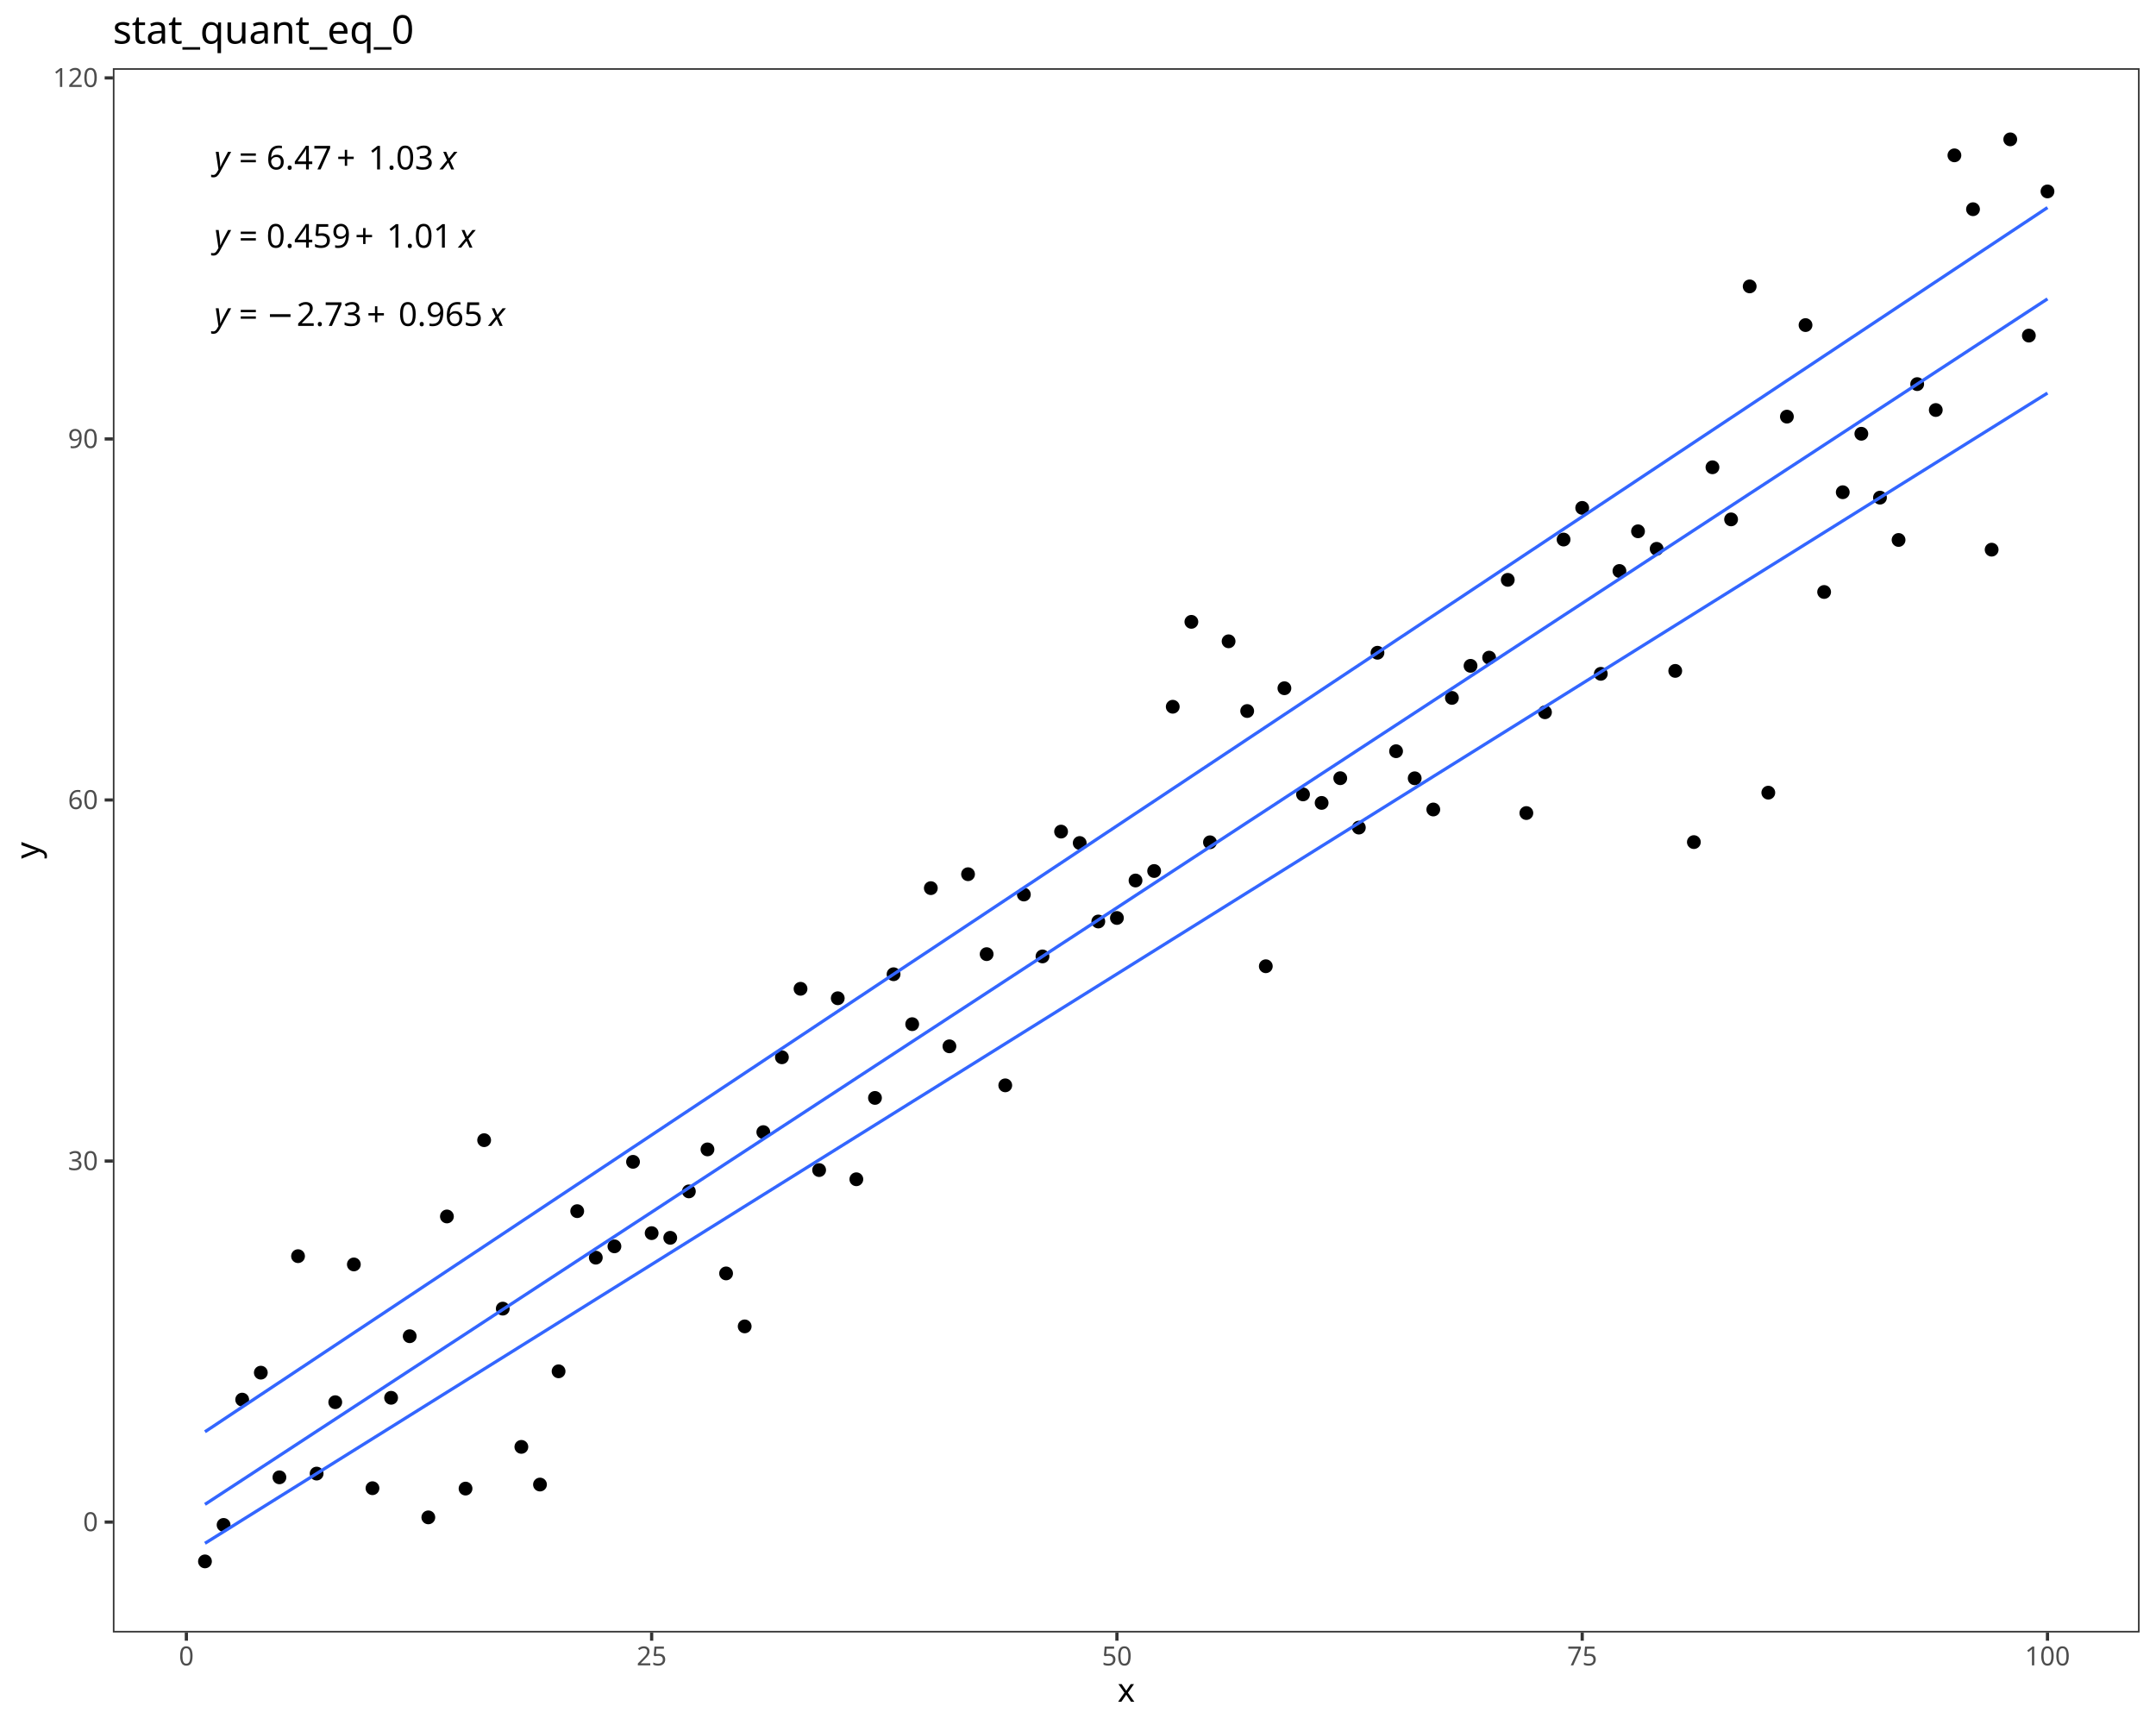
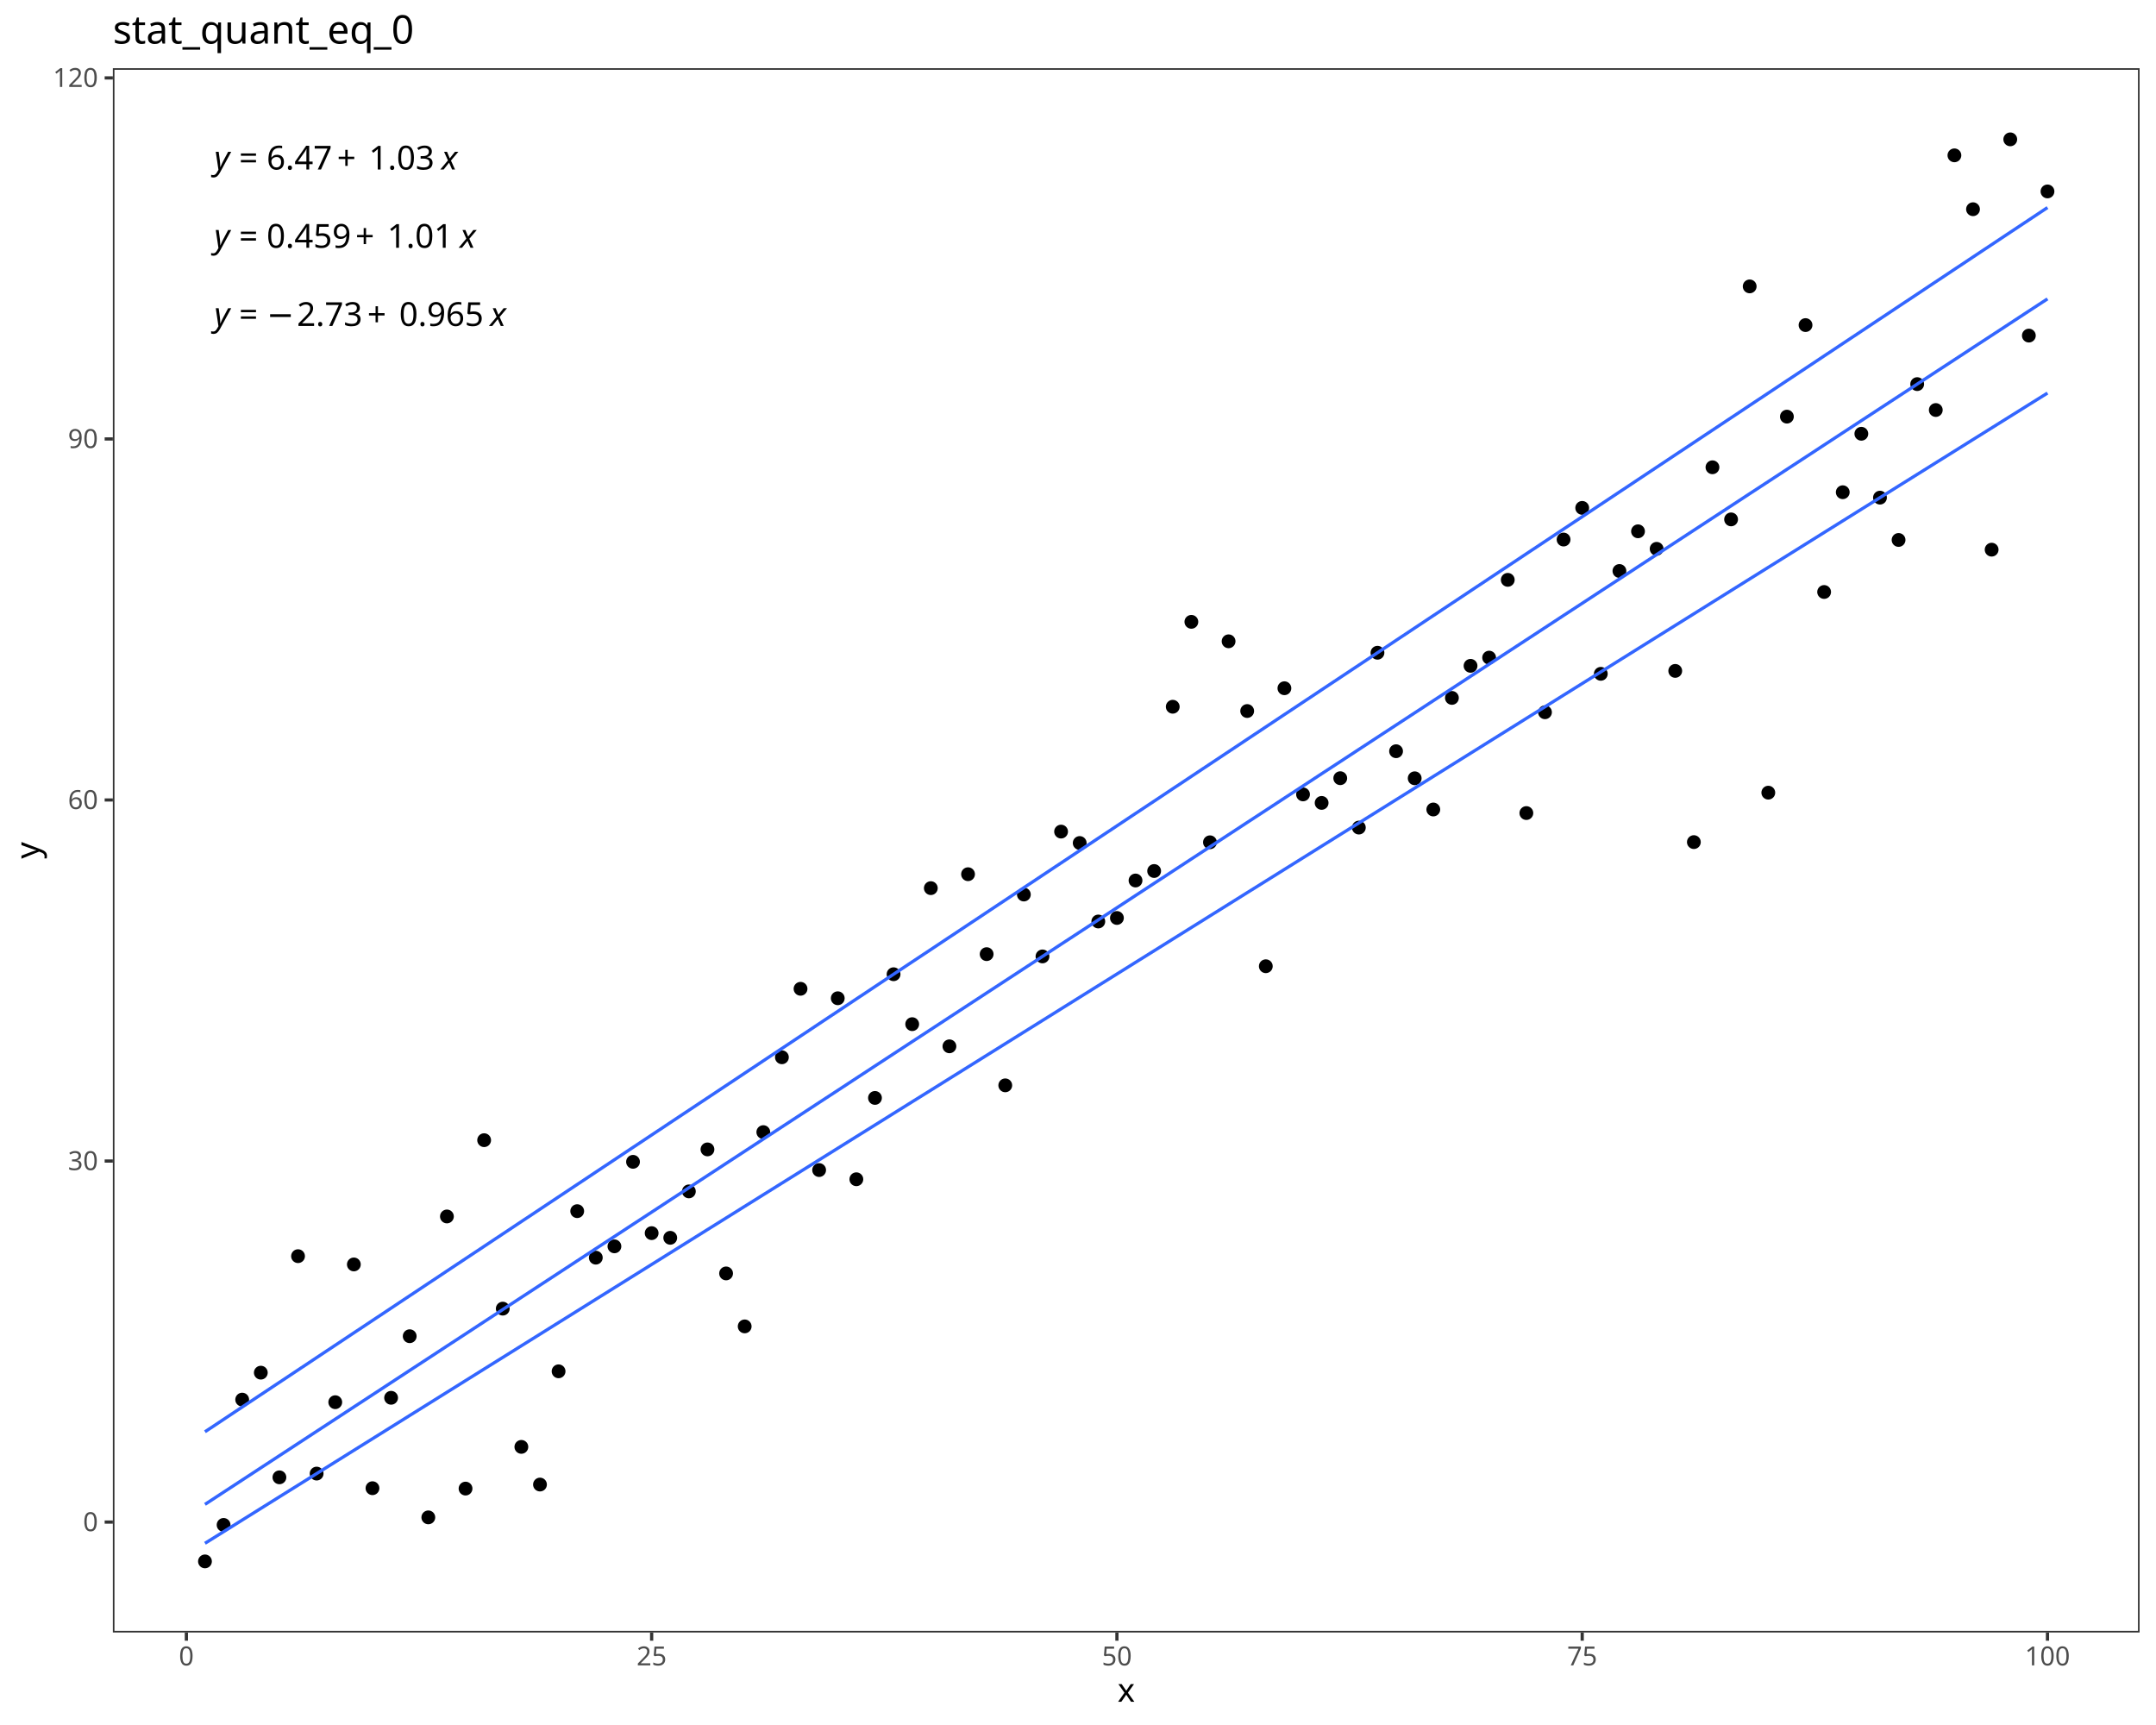
<svg xmlns="http://www.w3.org/2000/svg" class="svglite" data-engine-version="2.0" width="720.00pt" height="576.00pt" viewBox="0 0 720.00 576.00">
  <defs>
    <style type="text/css">
    .svglite line, .svglite polyline, .svglite polygon, .svglite path, .svglite rect, .svglite circle {
      fill: none;
      stroke: #000000;
      stroke-linecap: round;
      stroke-linejoin: round;
      stroke-miterlimit: 10.00;
    }
  </style>
  </defs>
  <rect width="100%" height="100%" style="stroke: none; fill: #FFFFFF;" />
  <defs>
    <clipPath id="cpMC4wMHw3MjAuMDB8MC4wMHw1NzYuMDA=">
      <rect x="0.00" y="0.00" width="720.00" height="576.00" />
    </clipPath>
  </defs>
  <g clip-path="url(#cpMC4wMHw3MjAuMDB8MC4wMHw1NzYuMDA=)">
    <rect x="0.00" y="0.00" width="720.00" height="576.00" style="stroke-width: 1.07; stroke: #FFFFFF; fill: #FFFFFF;" />
  </g>
  <defs>
    <clipPath id="cpMzcuNjl8NzE0LjUyfDIyLjc4fDU0NS4xMQ==">
      <rect x="37.69" y="22.78" width="676.83" height="522.33" />
    </clipPath>
  </defs>
  <g clip-path="url(#cpMzcuNjl8NzE0LjUyfDIyLjc4fDU0NS4xMQ==)">
    <rect x="37.69" y="22.78" width="676.83" height="522.33" style="stroke-width: 1.07; stroke: none; fill: #FFFFFF;" />
    <circle cx="68.45" cy="521.37" r="1.95" style="stroke-width: 0.71; fill: #000000;" />
    <circle cx="74.67" cy="509.19" r="1.95" style="stroke-width: 0.71; fill: #000000;" />
    <circle cx="80.88" cy="467.35" r="1.95" style="stroke-width: 0.71; fill: #000000;" />
    <circle cx="87.10" cy="458.35" r="1.95" style="stroke-width: 0.71; fill: #000000;" />
    <circle cx="93.31" cy="493.30" r="1.95" style="stroke-width: 0.71; fill: #000000;" />
    <circle cx="99.53" cy="419.45" r="1.95" style="stroke-width: 0.71; fill: #000000;" />
    <circle cx="105.74" cy="492.05" r="1.95" style="stroke-width: 0.71; fill: #000000;" />
    <circle cx="111.96" cy="468.21" r="1.95" style="stroke-width: 0.71; fill: #000000;" />
    <circle cx="118.17" cy="422.21" r="1.95" style="stroke-width: 0.71; fill: #000000;" />
    <circle cx="124.39" cy="496.93" r="1.95" style="stroke-width: 0.71; fill: #000000;" />
    <circle cx="130.61" cy="466.74" r="1.95" style="stroke-width: 0.71; fill: #000000;" />
    <circle cx="136.82" cy="446.18" r="1.95" style="stroke-width: 0.71; fill: #000000;" />
    <circle cx="143.04" cy="506.67" r="1.95" style="stroke-width: 0.71; fill: #000000;" />
    <circle cx="149.25" cy="406.19" r="1.95" style="stroke-width: 0.71; fill: #000000;" />
    <circle cx="155.47" cy="497.06" r="1.95" style="stroke-width: 0.71; fill: #000000;" />
    <circle cx="161.68" cy="380.72" r="1.95" style="stroke-width: 0.71; fill: #000000;" />
    <circle cx="167.90" cy="436.97" r="1.95" style="stroke-width: 0.71; fill: #000000;" />
    <circle cx="174.11" cy="483.13" r="1.95" style="stroke-width: 0.71; fill: #000000;" />
    <circle cx="180.33" cy="495.71" r="1.95" style="stroke-width: 0.71; fill: #000000;" />
    <circle cx="186.54" cy="457.90" r="1.95" style="stroke-width: 0.71; fill: #000000;" />
    <circle cx="192.76" cy="404.42" r="1.95" style="stroke-width: 0.71; fill: #000000;" />
    <circle cx="198.97" cy="419.95" r="1.95" style="stroke-width: 0.71; fill: #000000;" />
    <circle cx="205.19" cy="416.17" r="1.95" style="stroke-width: 0.71; fill: #000000;" />
    <circle cx="211.40" cy="387.95" r="1.95" style="stroke-width: 0.71; fill: #000000;" />
    <circle cx="217.62" cy="411.76" r="1.95" style="stroke-width: 0.71; fill: #000000;" />
    <circle cx="223.83" cy="413.32" r="1.95" style="stroke-width: 0.71; fill: #000000;" />
    <circle cx="230.05" cy="397.82" r="1.95" style="stroke-width: 0.71; fill: #000000;" />
    <circle cx="236.26" cy="383.80" r="1.95" style="stroke-width: 0.71; fill: #000000;" />
    <circle cx="242.48" cy="425.21" r="1.95" style="stroke-width: 0.71; fill: #000000;" />
    <circle cx="248.69" cy="442.90" r="1.95" style="stroke-width: 0.71; fill: #000000;" />
    <circle cx="254.91" cy="378.03" r="1.95" style="stroke-width: 0.71; fill: #000000;" />
    <circle cx="261.12" cy="353.04" r="1.95" style="stroke-width: 0.71; fill: #000000;" />
    <circle cx="267.34" cy="330.17" r="1.95" style="stroke-width: 0.71; fill: #000000;" />
    <circle cx="273.55" cy="390.70" r="1.95" style="stroke-width: 0.71; fill: #000000;" />
    <circle cx="279.77" cy="333.33" r="1.95" style="stroke-width: 0.71; fill: #000000;" />
    <circle cx="285.98" cy="393.77" r="1.95" style="stroke-width: 0.71; fill: #000000;" />
    <circle cx="292.20" cy="366.61" r="1.95" style="stroke-width: 0.71; fill: #000000;" />
    <circle cx="298.41" cy="325.31" r="1.95" style="stroke-width: 0.71; fill: #000000;" />
    <circle cx="304.63" cy="341.98" r="1.95" style="stroke-width: 0.71; fill: #000000;" />
    <circle cx="310.85" cy="296.56" r="1.95" style="stroke-width: 0.71; fill: #000000;" />
    <circle cx="317.06" cy="349.38" r="1.95" style="stroke-width: 0.71; fill: #000000;" />
    <circle cx="323.28" cy="291.91" r="1.95" style="stroke-width: 0.71; fill: #000000;" />
    <circle cx="329.49" cy="318.60" r="1.95" style="stroke-width: 0.71; fill: #000000;" />
    <circle cx="335.71" cy="362.41" r="1.95" style="stroke-width: 0.71; fill: #000000;" />
    <circle cx="341.92" cy="298.69" r="1.95" style="stroke-width: 0.71; fill: #000000;" />
    <circle cx="348.14" cy="319.36" r="1.95" style="stroke-width: 0.71; fill: #000000;" />
    <circle cx="354.35" cy="277.68" r="1.95" style="stroke-width: 0.71; fill: #000000;" />
    <circle cx="360.57" cy="281.49" r="1.95" style="stroke-width: 0.71; fill: #000000;" />
    <circle cx="366.78" cy="307.70" r="1.95" style="stroke-width: 0.71; fill: #000000;" />
    <circle cx="373.00" cy="306.52" r="1.95" style="stroke-width: 0.71; fill: #000000;" />
    <circle cx="379.21" cy="294.01" r="1.95" style="stroke-width: 0.71; fill: #000000;" />
    <circle cx="385.43" cy="290.84" r="1.95" style="stroke-width: 0.71; fill: #000000;" />
    <circle cx="391.64" cy="235.99" r="1.95" style="stroke-width: 0.71; fill: #000000;" />
    <circle cx="397.86" cy="207.64" r="1.95" style="stroke-width: 0.71; fill: #000000;" />
    <circle cx="404.07" cy="281.25" r="1.95" style="stroke-width: 0.71; fill: #000000;" />
    <circle cx="410.29" cy="214.14" r="1.95" style="stroke-width: 0.71; fill: #000000;" />
    <circle cx="416.50" cy="237.42" r="1.95" style="stroke-width: 0.71; fill: #000000;" />
    <circle cx="422.72" cy="322.64" r="1.95" style="stroke-width: 0.71; fill: #000000;" />
    <circle cx="428.93" cy="229.81" r="1.95" style="stroke-width: 0.71; fill: #000000;" />
    <circle cx="435.15" cy="265.26" r="1.95" style="stroke-width: 0.71; fill: #000000;" />
    <circle cx="441.36" cy="268.10" r="1.95" style="stroke-width: 0.71; fill: #000000;" />
    <circle cx="447.58" cy="259.85" r="1.95" style="stroke-width: 0.71; fill: #000000;" />
    <circle cx="453.79" cy="276.34" r="1.95" style="stroke-width: 0.71; fill: #000000;" />
    <circle cx="460.01" cy="217.96" r="1.95" style="stroke-width: 0.71; fill: #000000;" />
    <circle cx="466.22" cy="250.84" r="1.95" style="stroke-width: 0.71; fill: #000000;" />
    <circle cx="472.44" cy="259.88" r="1.95" style="stroke-width: 0.71; fill: #000000;" />
    <circle cx="478.65" cy="270.30" r="1.95" style="stroke-width: 0.71; fill: #000000;" />
    <circle cx="484.87" cy="233.04" r="1.95" style="stroke-width: 0.71; fill: #000000;" />
    <circle cx="491.09" cy="222.33" r="1.95" style="stroke-width: 0.71; fill: #000000;" />
    <circle cx="497.30" cy="219.59" r="1.95" style="stroke-width: 0.71; fill: #000000;" />
    <circle cx="503.52" cy="193.62" r="1.95" style="stroke-width: 0.71; fill: #000000;" />
    <circle cx="509.73" cy="271.49" r="1.95" style="stroke-width: 0.71; fill: #000000;" />
    <circle cx="515.95" cy="237.83" r="1.95" style="stroke-width: 0.71; fill: #000000;" />
    <circle cx="522.16" cy="180.16" r="1.95" style="stroke-width: 0.71; fill: #000000;" />
    <circle cx="528.38" cy="169.59" r="1.95" style="stroke-width: 0.71; fill: #000000;" />
    <circle cx="534.59" cy="225.00" r="1.95" style="stroke-width: 0.71; fill: #000000;" />
    <circle cx="540.81" cy="190.66" r="1.95" style="stroke-width: 0.71; fill: #000000;" />
    <circle cx="547.02" cy="177.41" r="1.95" style="stroke-width: 0.71; fill: #000000;" />
    <circle cx="553.24" cy="183.26" r="1.95" style="stroke-width: 0.71; fill: #000000;" />
    <circle cx="559.45" cy="224.02" r="1.95" style="stroke-width: 0.71; fill: #000000;" />
    <circle cx="565.67" cy="281.19" r="1.95" style="stroke-width: 0.71; fill: #000000;" />
    <circle cx="571.88" cy="156.03" r="1.95" style="stroke-width: 0.71; fill: #000000;" />
    <circle cx="578.10" cy="173.43" r="1.95" style="stroke-width: 0.71; fill: #000000;" />
    <circle cx="584.31" cy="95.63" r="1.95" style="stroke-width: 0.71; fill: #000000;" />
    <circle cx="590.53" cy="264.68" r="1.95" style="stroke-width: 0.71; fill: #000000;" />
    <circle cx="596.74" cy="139.12" r="1.95" style="stroke-width: 0.71; fill: #000000;" />
    <circle cx="602.96" cy="108.55" r="1.95" style="stroke-width: 0.71; fill: #000000;" />
    <circle cx="609.17" cy="197.67" r="1.95" style="stroke-width: 0.71; fill: #000000;" />
    <circle cx="615.39" cy="164.36" r="1.95" style="stroke-width: 0.71; fill: #000000;" />
    <circle cx="621.60" cy="144.84" r="1.95" style="stroke-width: 0.71; fill: #000000;" />
    <circle cx="627.82" cy="166.17" r="1.95" style="stroke-width: 0.71; fill: #000000;" />
    <circle cx="634.03" cy="180.30" r="1.95" style="stroke-width: 0.71; fill: #000000;" />
    <circle cx="640.25" cy="128.26" r="1.95" style="stroke-width: 0.71; fill: #000000;" />
    <circle cx="646.46" cy="136.91" r="1.95" style="stroke-width: 0.71; fill: #000000;" />
    <circle cx="652.68" cy="51.87" r="1.95" style="stroke-width: 0.71; fill: #000000;" />
    <circle cx="658.89" cy="69.86" r="1.95" style="stroke-width: 0.71; fill: #000000;" />
    <circle cx="665.11" cy="183.54" r="1.95" style="stroke-width: 0.71; fill: #000000;" />
    <circle cx="671.33" cy="46.53" r="1.95" style="stroke-width: 0.71; fill: #000000;" />
    <circle cx="677.54" cy="112.06" r="1.95" style="stroke-width: 0.71; fill: #000000;" />
    <circle cx="683.76" cy="63.92" r="1.95" style="stroke-width: 0.71; fill: #000000;" />
    <polyline points="68.45,515.33 74.67,511.45 80.88,507.57 87.10,503.69 93.31,499.81 99.53,495.93 105.74,492.05 111.96,488.17 118.17,484.29 124.39,480.41 130.61,476.53 136.82,472.65 143.04,468.77 149.25,464.89 155.47,461.01 161.68,457.13 167.90,453.26 174.11,449.38 180.33,445.50 186.54,441.62 192.76,437.74 198.97,433.86 205.19,429.98 211.40,426.10 217.62,422.22 223.83,418.34 230.05,414.46 236.26,410.58 242.48,406.70 248.69,402.82 254.91,398.94 261.12,395.06 267.34,391.18 273.55,387.30 279.77,383.42 285.98,379.54 292.20,375.66 298.41,371.78 304.63,367.90 310.85,364.03 317.06,360.15 323.28,356.27 329.49,352.39 335.71,348.51 341.92,344.63 348.14,340.75 354.35,336.87 360.57,332.99 366.78,329.11 373.00,325.23 379.21,321.35 385.43,317.47 391.64,313.59 397.86,309.71 404.07,305.83 410.29,301.95 416.50,298.07 422.72,294.19 428.93,290.31 435.15,286.43 441.36,282.55 447.58,278.67 453.79,274.80 460.01,270.92 466.22,267.04 472.44,263.16 478.65,259.28 484.87,255.40 491.09,251.52 497.30,247.64 503.52,243.76 509.73,239.88 515.95,236.00 522.16,232.12 528.38,228.24 534.59,224.36 540.81,220.48 547.02,216.60 553.24,212.72 559.45,208.84 565.67,204.96 571.88,201.08 578.10,197.20 584.31,193.32 590.53,189.44 596.74,185.57 602.96,181.69 609.17,177.81 615.39,173.93 621.60,170.05 627.82,166.17 634.03,162.29 640.25,158.41 646.46,154.53 652.68,150.65 658.89,146.77 665.11,142.89 671.33,139.01 677.54,135.13 683.76,131.25 " style="stroke-width: 1.07; stroke: #3366FF; stroke-linecap: butt;" />
    <polyline points="68.45,502.33 74.67,498.26 80.88,494.20 87.10,490.13 93.31,486.07 99.53,482.00 105.74,477.93 111.96,473.87 118.17,469.80 124.39,465.74 130.61,461.67 136.82,457.60 143.04,453.54 149.25,449.47 155.47,445.41 161.68,441.34 167.90,437.27 174.11,433.21 180.33,429.14 186.54,425.08 192.76,421.01 198.97,416.94 205.19,412.88 211.40,408.81 217.62,404.75 223.83,400.68 230.05,396.61 236.26,392.55 242.48,388.48 248.69,384.42 254.91,380.35 261.12,376.28 267.34,372.22 273.55,368.15 279.77,364.09 285.98,360.02 292.20,355.95 298.41,351.89 304.63,347.82 310.85,343.76 317.06,339.69 323.28,335.62 329.49,331.56 335.71,327.49 341.92,323.43 348.14,319.36 354.35,315.29 360.57,311.23 366.78,307.16 373.00,303.10 379.21,299.03 385.43,294.96 391.64,290.90 397.86,286.83 404.07,282.77 410.29,278.70 416.50,274.63 422.72,270.57 428.93,266.50 435.15,262.44 441.36,258.37 447.58,254.31 453.79,250.24 460.01,246.17 466.22,242.11 472.44,238.04 478.65,233.98 484.87,229.91 491.09,225.84 497.30,221.78 503.52,217.71 509.73,213.65 515.95,209.58 522.16,205.51 528.38,201.45 534.59,197.38 540.81,193.32 547.02,189.25 553.24,185.18 559.45,181.12 565.67,177.05 571.88,172.99 578.10,168.92 584.31,164.85 590.53,160.79 596.74,156.72 602.96,152.66 609.17,148.59 615.39,144.52 621.60,140.46 627.82,136.39 634.03,132.33 640.25,128.26 646.46,124.19 652.68,120.13 658.89,116.06 665.11,112.00 671.33,107.93 677.54,103.86 683.76,99.80 " style="stroke-width: 1.07; stroke: #3366FF; stroke-linecap: butt;" />
    <polyline points="68.45,478.09 74.67,473.96 80.88,469.83 87.10,465.70 93.31,461.58 99.53,457.45 105.74,453.32 111.96,449.19 118.17,445.06 124.39,440.93 130.61,436.80 136.82,432.67 143.04,428.54 149.25,424.41 155.47,420.28 161.68,416.16 167.90,412.03 174.11,407.90 180.33,403.77 186.54,399.64 192.76,395.51 198.97,391.38 205.19,387.25 211.40,383.12 217.62,378.99 223.83,374.86 230.05,370.73 236.26,366.61 242.48,362.48 248.69,358.35 254.91,354.22 261.12,350.09 267.34,345.96 273.55,341.83 279.77,337.70 285.98,333.57 292.20,329.44 298.41,325.31 304.63,321.18 310.85,317.06 317.06,312.93 323.28,308.80 329.49,304.67 335.71,300.54 341.92,296.41 348.14,292.28 354.35,288.15 360.57,284.02 366.78,279.89 373.00,275.76 379.21,271.63 385.43,267.51 391.64,263.38 397.86,259.25 404.07,255.12 410.29,250.99 416.50,246.86 422.72,242.73 428.93,238.60 435.15,234.47 441.36,230.34 447.58,226.21 453.79,222.09 460.01,217.96 466.22,213.83 472.44,209.70 478.65,205.57 484.87,201.44 491.09,197.31 497.30,193.18 503.52,189.05 509.73,184.92 515.95,180.79 522.16,176.66 528.38,172.54 534.59,168.41 540.81,164.28 547.02,160.15 553.24,156.02 559.45,151.89 565.67,147.76 571.88,143.63 578.10,139.50 584.31,135.37 590.53,131.24 596.74,127.11 602.96,122.99 609.17,118.86 615.39,114.73 621.60,110.60 627.82,106.47 634.03,102.34 640.25,98.21 646.46,94.08 652.68,89.95 658.89,85.82 665.11,81.69 671.33,77.56 677.54,73.44 683.76,69.31 " style="stroke-width: 1.07; stroke: #3366FF; stroke-linecap: butt;" />
-     <text x="71.53" y="108.82" style="font-size: 11.00px; font-style: italic; font-family: sans;" textLength="5.50px" lengthAdjust="spacingAndGlyphs">y</text>
-     <text x="77.03" y="108.82" style="font-size: 11.00px; font-family: sans;" textLength="2.75px" lengthAdjust="spacingAndGlyphs"> </text>
-     <text x="79.79" y="108.82" style="font-size: 11.00px; font-family: sans;" textLength="6.43px" lengthAdjust="spacingAndGlyphs">=</text>
-     <text x="86.21" y="108.82" style="font-size: 11.00px; font-family: sans;" textLength="2.75px" lengthAdjust="spacingAndGlyphs"> </text>
-     <text x="88.97" y="108.82" style="font-size: 11.00px; font-family: sans;" textLength="8.55px" lengthAdjust="spacingAndGlyphs">−</text>
-     <text x="99.04" y="108.82" style="font-size: 11.00px; font-family: sans;" textLength="21.41px" lengthAdjust="spacingAndGlyphs">2.73</text>
-     <text x="122.49" y="108.82" style="font-size: 11.00px; font-family: sans;" textLength="8.54px" lengthAdjust="spacingAndGlyphs">+</text>
-     <text x="133.07" y="108.82" style="font-size: 11.00px; font-family: sans;" textLength="27.53px" lengthAdjust="spacingAndGlyphs">0.965</text>
-     <text x="160.60" y="108.82" style="font-size: 11.00px; font-family: sans;" textLength="2.75px" lengthAdjust="spacingAndGlyphs"> </text>
-     <text x="163.35" y="108.82" style="font-size: 11.00px; font-style: italic; font-family: sans;" textLength="5.50px" lengthAdjust="spacingAndGlyphs">x</text>
-     <text x="71.53" y="82.70" style="font-size: 11.00px; font-style: italic; font-family: sans;" textLength="5.50px" lengthAdjust="spacingAndGlyphs">y</text>
-     <text x="77.03" y="82.70" style="font-size: 11.00px; font-family: sans;" textLength="2.75px" lengthAdjust="spacingAndGlyphs"> </text>
-     <text x="79.79" y="82.70" style="font-size: 11.00px; font-family: sans;" textLength="6.43px" lengthAdjust="spacingAndGlyphs">=</text>
-     <text x="86.21" y="82.70" style="font-size: 11.00px; font-family: sans;" textLength="2.75px" lengthAdjust="spacingAndGlyphs"> </text>
-     <text x="88.97" y="82.70" style="font-size: 11.00px; font-family: sans;" textLength="27.53px" lengthAdjust="spacingAndGlyphs">0.459</text>
-     <text x="118.53" y="82.70" style="font-size: 11.00px; font-family: sans;" textLength="8.54px" lengthAdjust="spacingAndGlyphs">+</text>
-     <text x="129.11" y="82.70" style="font-size: 11.00px; font-family: sans;" textLength="21.41px" lengthAdjust="spacingAndGlyphs">1.01</text>
-     <text x="150.52" y="82.70" style="font-size: 11.00px; font-family: sans;" textLength="2.75px" lengthAdjust="spacingAndGlyphs"> </text>
-     <text x="153.27" y="82.70" style="font-size: 11.00px; font-style: italic; font-family: sans;" textLength="5.50px" lengthAdjust="spacingAndGlyphs">x</text>
-     <text x="71.53" y="56.58" style="font-size: 11.00px; font-style: italic; font-family: sans;" textLength="5.50px" lengthAdjust="spacingAndGlyphs">y</text>
-     <text x="77.03" y="56.58" style="font-size: 11.00px; font-family: sans;" textLength="2.75px" lengthAdjust="spacingAndGlyphs"> </text>
-     <text x="79.79" y="56.58" style="font-size: 11.00px; font-family: sans;" textLength="6.43px" lengthAdjust="spacingAndGlyphs">=</text>
-     <text x="86.21" y="56.58" style="font-size: 11.00px; font-family: sans;" textLength="2.75px" lengthAdjust="spacingAndGlyphs"> </text>
-     <text x="88.97" y="56.58" style="font-size: 11.00px; font-family: sans;" textLength="21.41px" lengthAdjust="spacingAndGlyphs">6.47</text>
-     <text x="112.41" y="56.58" style="font-size: 11.00px; font-family: sans;" textLength="8.54px" lengthAdjust="spacingAndGlyphs">+</text>
-     <text x="122.99" y="56.58" style="font-size: 11.00px; font-family: sans;" textLength="21.41px" lengthAdjust="spacingAndGlyphs">1.03</text>
-     <text x="144.40" y="56.58" style="font-size: 11.00px; font-family: sans;" textLength="2.75px" lengthAdjust="spacingAndGlyphs"> </text>
-     <text x="147.15" y="56.58" style="font-size: 11.00px; font-style: italic; font-family: sans;" textLength="5.50px" lengthAdjust="spacingAndGlyphs">x</text>
+     <text x="71.53" y="108.84" style="font-size: 11.04px; font-style: italic; font-family: sans;" textLength="5.52px" lengthAdjust="spacingAndGlyphs">y</text>
+     <text x="77.05" y="108.84" style="font-size: 11.04px; font-family: sans;" textLength="2.76px" lengthAdjust="spacingAndGlyphs"> </text>
+     <text x="79.82" y="108.84" style="font-size: 11.04px; font-family: sans;" textLength="6.45px" lengthAdjust="spacingAndGlyphs">=</text>
+     <text x="86.27" y="108.84" style="font-size: 11.04px; font-family: sans;" textLength="2.76px" lengthAdjust="spacingAndGlyphs"> </text>
+     <text x="89.03" y="108.84" style="font-size: 11.04px; font-family: sans;" textLength="8.58px" lengthAdjust="spacingAndGlyphs">−</text>
+     <text x="99.14" y="108.84" style="font-size: 11.04px; font-family: sans;" textLength="21.49px" lengthAdjust="spacingAndGlyphs">2.73</text>
+     <text x="122.67" y="108.84" style="font-size: 11.04px; font-family: sans;" textLength="8.57px" lengthAdjust="spacingAndGlyphs">+</text>
+     <text x="133.29" y="108.84" style="font-size: 11.04px; font-family: sans;" textLength="27.63px" lengthAdjust="spacingAndGlyphs">0.965</text>
+     <text x="160.92" y="108.84" style="font-size: 11.04px; font-family: sans;" textLength="2.76px" lengthAdjust="spacingAndGlyphs"> </text>
+     <text x="163.68" y="108.84" style="font-size: 11.04px; font-style: italic; font-family: sans;" textLength="5.52px" lengthAdjust="spacingAndGlyphs">x</text>
+     <text x="71.53" y="82.73" style="font-size: 11.04px; font-style: italic; font-family: sans;" textLength="5.52px" lengthAdjust="spacingAndGlyphs">y</text>
+     <text x="77.05" y="82.73" style="font-size: 11.04px; font-family: sans;" textLength="2.76px" lengthAdjust="spacingAndGlyphs"> </text>
+     <text x="79.82" y="82.73" style="font-size: 11.04px; font-family: sans;" textLength="6.45px" lengthAdjust="spacingAndGlyphs">=</text>
+     <text x="86.27" y="82.73" style="font-size: 11.04px; font-family: sans;" textLength="2.76px" lengthAdjust="spacingAndGlyphs"> </text>
+     <text x="89.03" y="82.73" style="font-size: 11.04px; font-family: sans;" textLength="27.63px" lengthAdjust="spacingAndGlyphs">0.459</text>
+     <text x="118.70" y="82.73" style="font-size: 11.04px; font-family: sans;" textLength="8.57px" lengthAdjust="spacingAndGlyphs">+</text>
+     <text x="129.32" y="82.73" style="font-size: 11.04px; font-family: sans;" textLength="21.49px" lengthAdjust="spacingAndGlyphs">1.01</text>
+     <text x="150.81" y="82.73" style="font-size: 11.04px; font-family: sans;" textLength="2.76px" lengthAdjust="spacingAndGlyphs"> </text>
+     <text x="153.57" y="82.73" style="font-size: 11.04px; font-style: italic; font-family: sans;" textLength="5.52px" lengthAdjust="spacingAndGlyphs">x</text>
+     <text x="71.53" y="56.61" style="font-size: 11.04px; font-style: italic; font-family: sans;" textLength="5.52px" lengthAdjust="spacingAndGlyphs">y</text>
+     <text x="77.05" y="56.61" style="font-size: 11.04px; font-family: sans;" textLength="2.76px" lengthAdjust="spacingAndGlyphs"> </text>
+     <text x="79.82" y="56.61" style="font-size: 11.04px; font-family: sans;" textLength="6.45px" lengthAdjust="spacingAndGlyphs">=</text>
+     <text x="86.27" y="56.61" style="font-size: 11.04px; font-family: sans;" textLength="2.76px" lengthAdjust="spacingAndGlyphs"> </text>
+     <text x="89.03" y="56.61" style="font-size: 11.04px; font-family: sans;" textLength="21.49px" lengthAdjust="spacingAndGlyphs">6.47</text>
+     <text x="112.56" y="56.61" style="font-size: 11.04px; font-family: sans;" textLength="8.57px" lengthAdjust="spacingAndGlyphs">+</text>
+     <text x="123.18" y="56.61" style="font-size: 11.04px; font-family: sans;" textLength="21.49px" lengthAdjust="spacingAndGlyphs">1.03</text>
+     <text x="144.67" y="56.61" style="font-size: 11.04px; font-family: sans;" textLength="2.76px" lengthAdjust="spacingAndGlyphs"> </text>
+     <text x="147.43" y="56.61" style="font-size: 11.04px; font-style: italic; font-family: sans;" textLength="5.52px" lengthAdjust="spacingAndGlyphs">x</text>
    <rect x="37.69" y="22.78" width="676.83" height="522.33" style="stroke-width: 1.07; stroke: #333333;" />
  </g>
  <g clip-path="url(#cpMC4wMHw3MjAuMDB8MC4wMHw1NzYuMDA=)">
    <text x="32.76" y="511.27" text-anchor="end" style="font-size: 8.80px; fill: #4D4D4D; font-family: sans;" textLength="4.89px" lengthAdjust="spacingAndGlyphs">0</text>
    <text x="32.76" y="390.71" text-anchor="end" style="font-size: 8.80px; fill: #4D4D4D; font-family: sans;" textLength="9.79px" lengthAdjust="spacingAndGlyphs">30</text>
    <text x="32.76" y="270.15" text-anchor="end" style="font-size: 8.80px; fill: #4D4D4D; font-family: sans;" textLength="9.79px" lengthAdjust="spacingAndGlyphs">60</text>
    <text x="32.76" y="149.59" text-anchor="end" style="font-size: 8.80px; fill: #4D4D4D; font-family: sans;" textLength="9.79px" lengthAdjust="spacingAndGlyphs">90</text>
    <text x="32.76" y="29.04" text-anchor="end" style="font-size: 8.80px; fill: #4D4D4D; font-family: sans;" textLength="14.68px" lengthAdjust="spacingAndGlyphs">120</text>
    <polyline points="34.95,508.24 37.69,508.24 " style="stroke-width: 1.07; stroke: #333333; stroke-linecap: butt;" />
    <polyline points="34.95,387.68 37.69,387.68 " style="stroke-width: 1.07; stroke: #333333; stroke-linecap: butt;" />
    <polyline points="34.95,267.12 37.69,267.12 " style="stroke-width: 1.07; stroke: #333333; stroke-linecap: butt;" />
    <polyline points="34.95,146.57 37.69,146.57 " style="stroke-width: 1.07; stroke: #333333; stroke-linecap: butt;" />
    <polyline points="34.95,26.01 37.69,26.01 " style="stroke-width: 1.07; stroke: #333333; stroke-linecap: butt;" />
    <polyline points="62.24,547.85 62.24,545.11 " style="stroke-width: 1.07; stroke: #333333; stroke-linecap: butt;" />
    <polyline points="217.62,547.85 217.62,545.11 " style="stroke-width: 1.07; stroke: #333333; stroke-linecap: butt;" />
    <polyline points="373.00,547.85 373.00,545.11 " style="stroke-width: 1.07; stroke: #333333; stroke-linecap: butt;" />
    <polyline points="528.38,547.85 528.38,545.11 " style="stroke-width: 1.07; stroke: #333333; stroke-linecap: butt;" />
    <polyline points="683.76,547.85 683.76,545.11 " style="stroke-width: 1.07; stroke: #333333; stroke-linecap: butt;" />
    <text x="62.24" y="556.10" text-anchor="middle" style="font-size: 8.80px; fill: #4D4D4D; font-family: sans;" textLength="4.89px" lengthAdjust="spacingAndGlyphs">0</text>
    <text x="217.62" y="556.10" text-anchor="middle" style="font-size: 8.80px; fill: #4D4D4D; font-family: sans;" textLength="9.79px" lengthAdjust="spacingAndGlyphs">25</text>
    <text x="373.00" y="556.10" text-anchor="middle" style="font-size: 8.80px; fill: #4D4D4D; font-family: sans;" textLength="9.79px" lengthAdjust="spacingAndGlyphs">50</text>
    <text x="528.38" y="556.10" text-anchor="middle" style="font-size: 8.80px; fill: #4D4D4D; font-family: sans;" textLength="9.79px" lengthAdjust="spacingAndGlyphs">75</text>
    <text x="683.76" y="556.10" text-anchor="middle" style="font-size: 8.80px; fill: #4D4D4D; font-family: sans;" textLength="14.68px" lengthAdjust="spacingAndGlyphs">100</text>
    <text x="376.10" y="568.24" text-anchor="middle" style="font-size: 11.00px; font-family: sans;" textLength="5.50px" lengthAdjust="spacingAndGlyphs">x</text>
    <text transform="translate(13.05,283.95) rotate(-90)" text-anchor="middle" style="font-size: 11.00px; font-family: sans;" textLength="5.50px" lengthAdjust="spacingAndGlyphs">y</text>
    <text x="37.69" y="14.56" style="font-size: 13.20px; font-family: sans;" textLength="98.37px" lengthAdjust="spacingAndGlyphs">stat_quant_eq_0</text>
  </g>
</svg>
